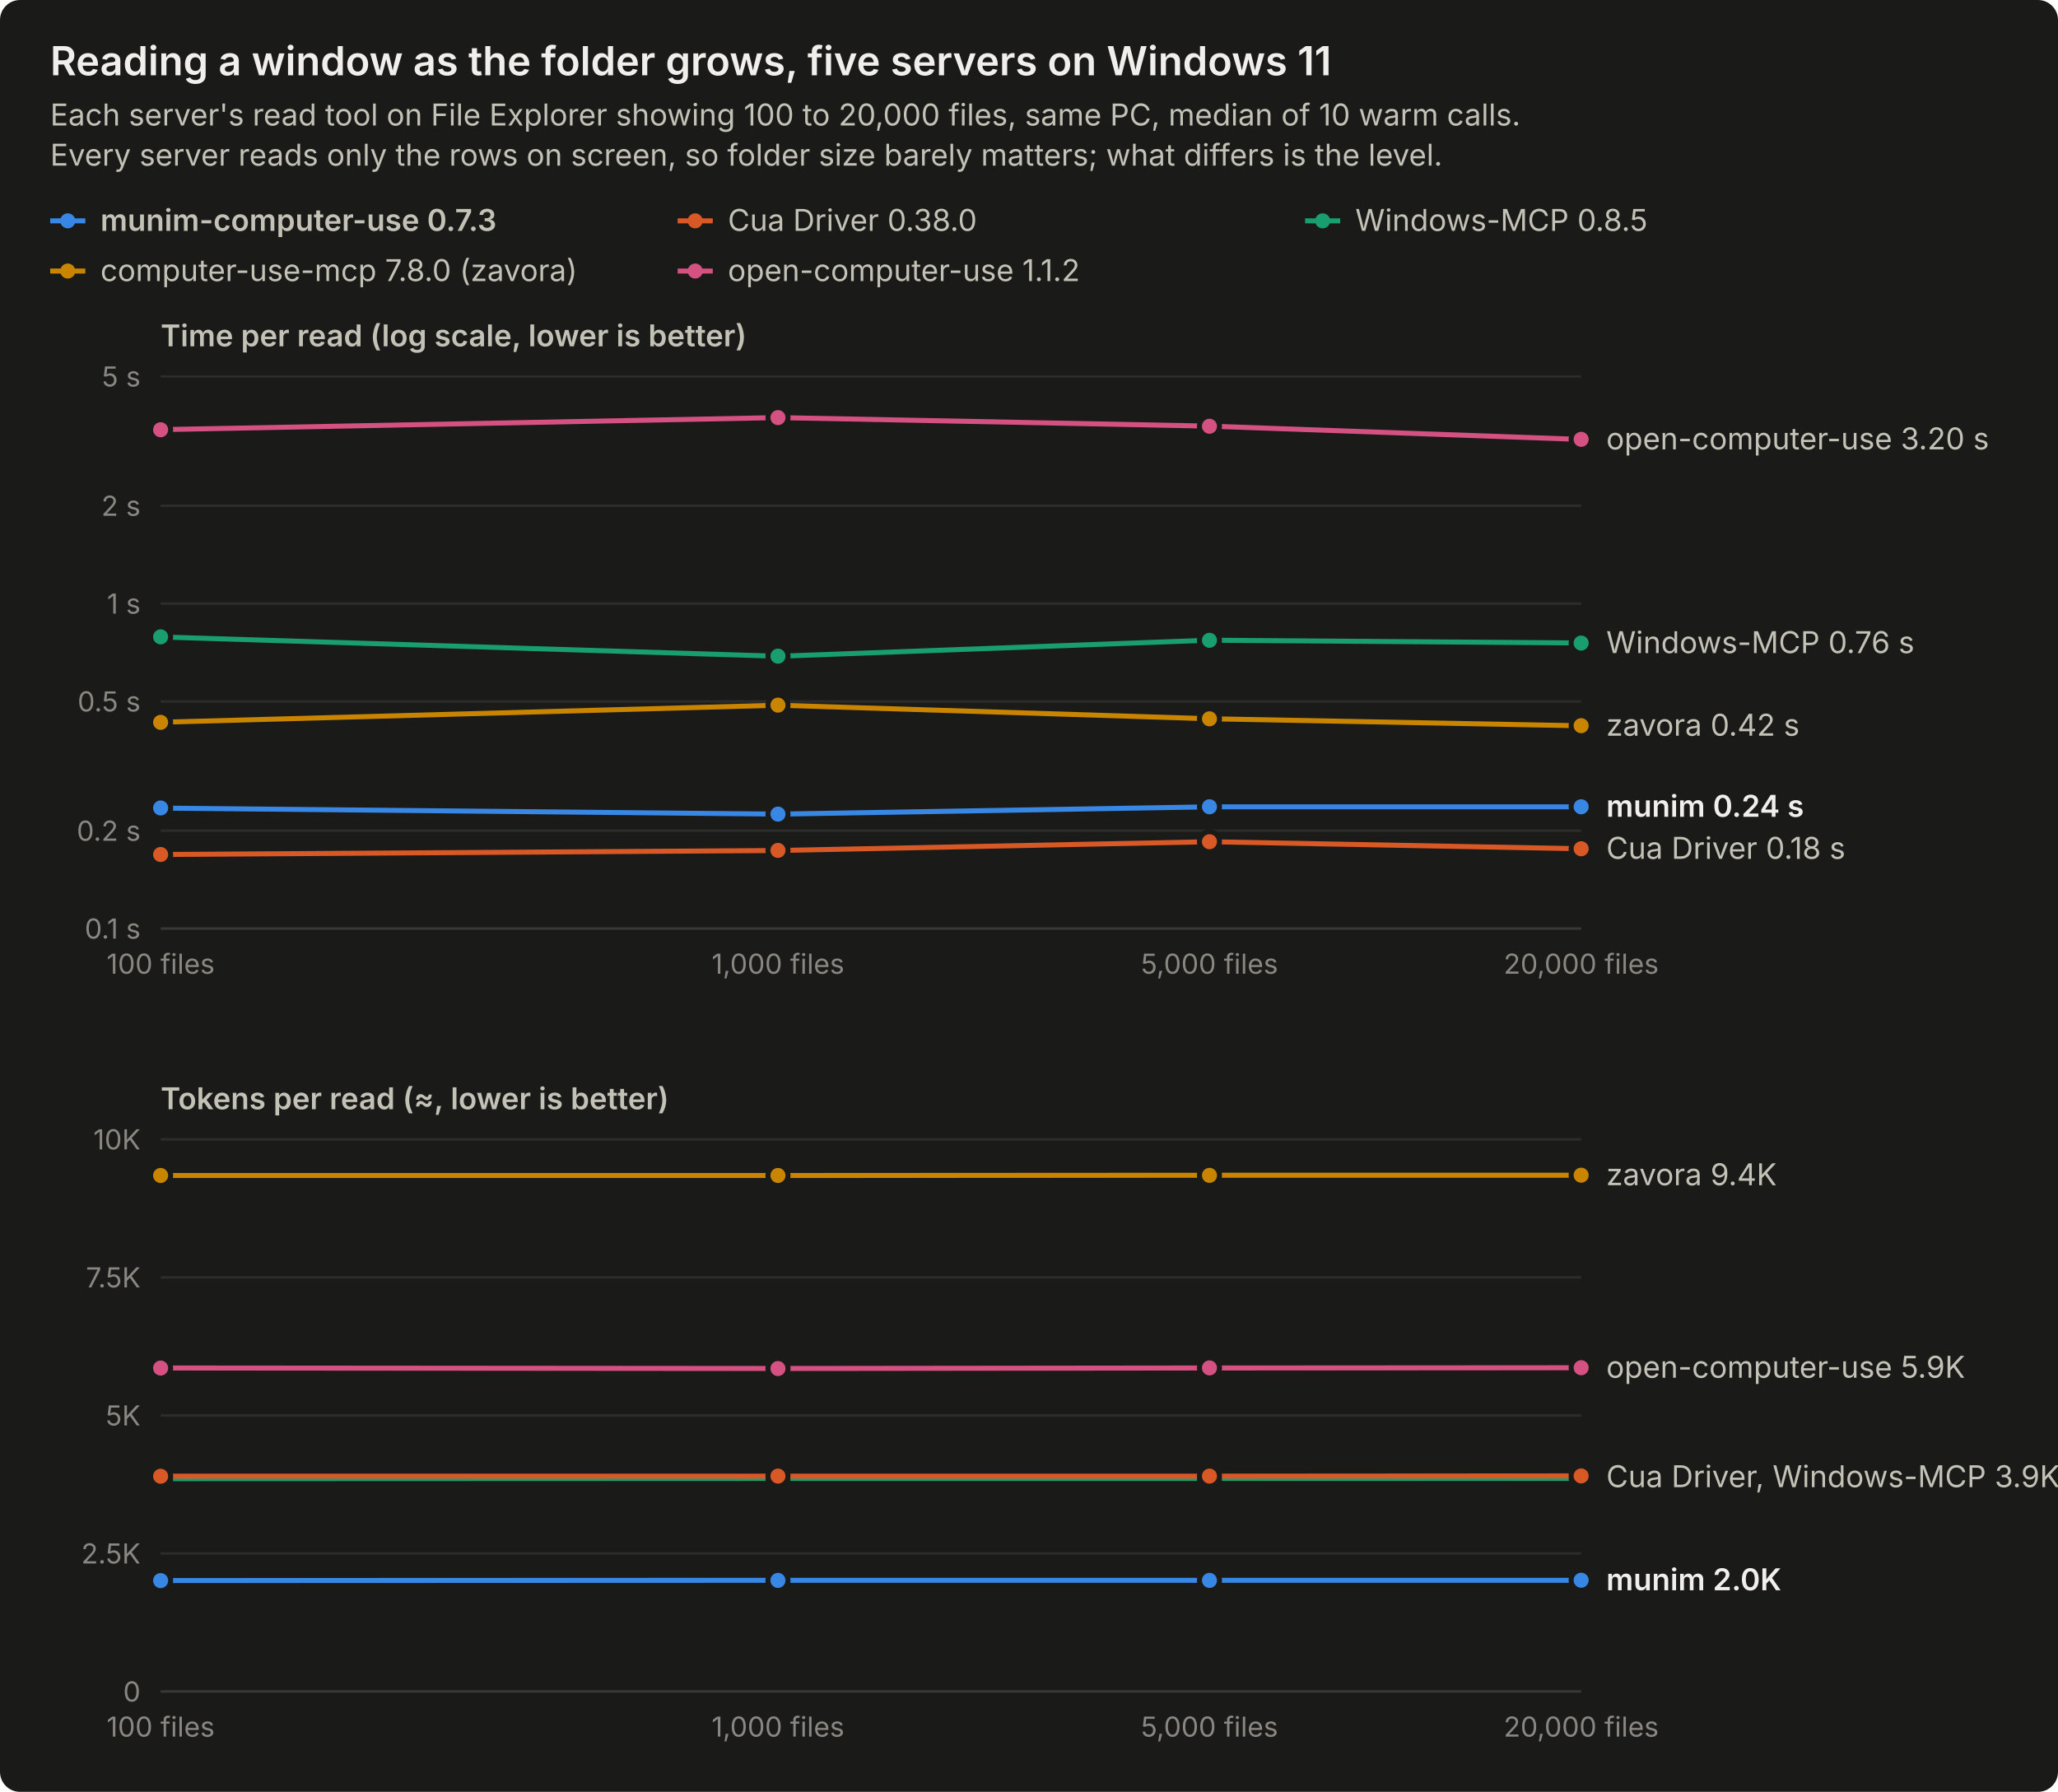
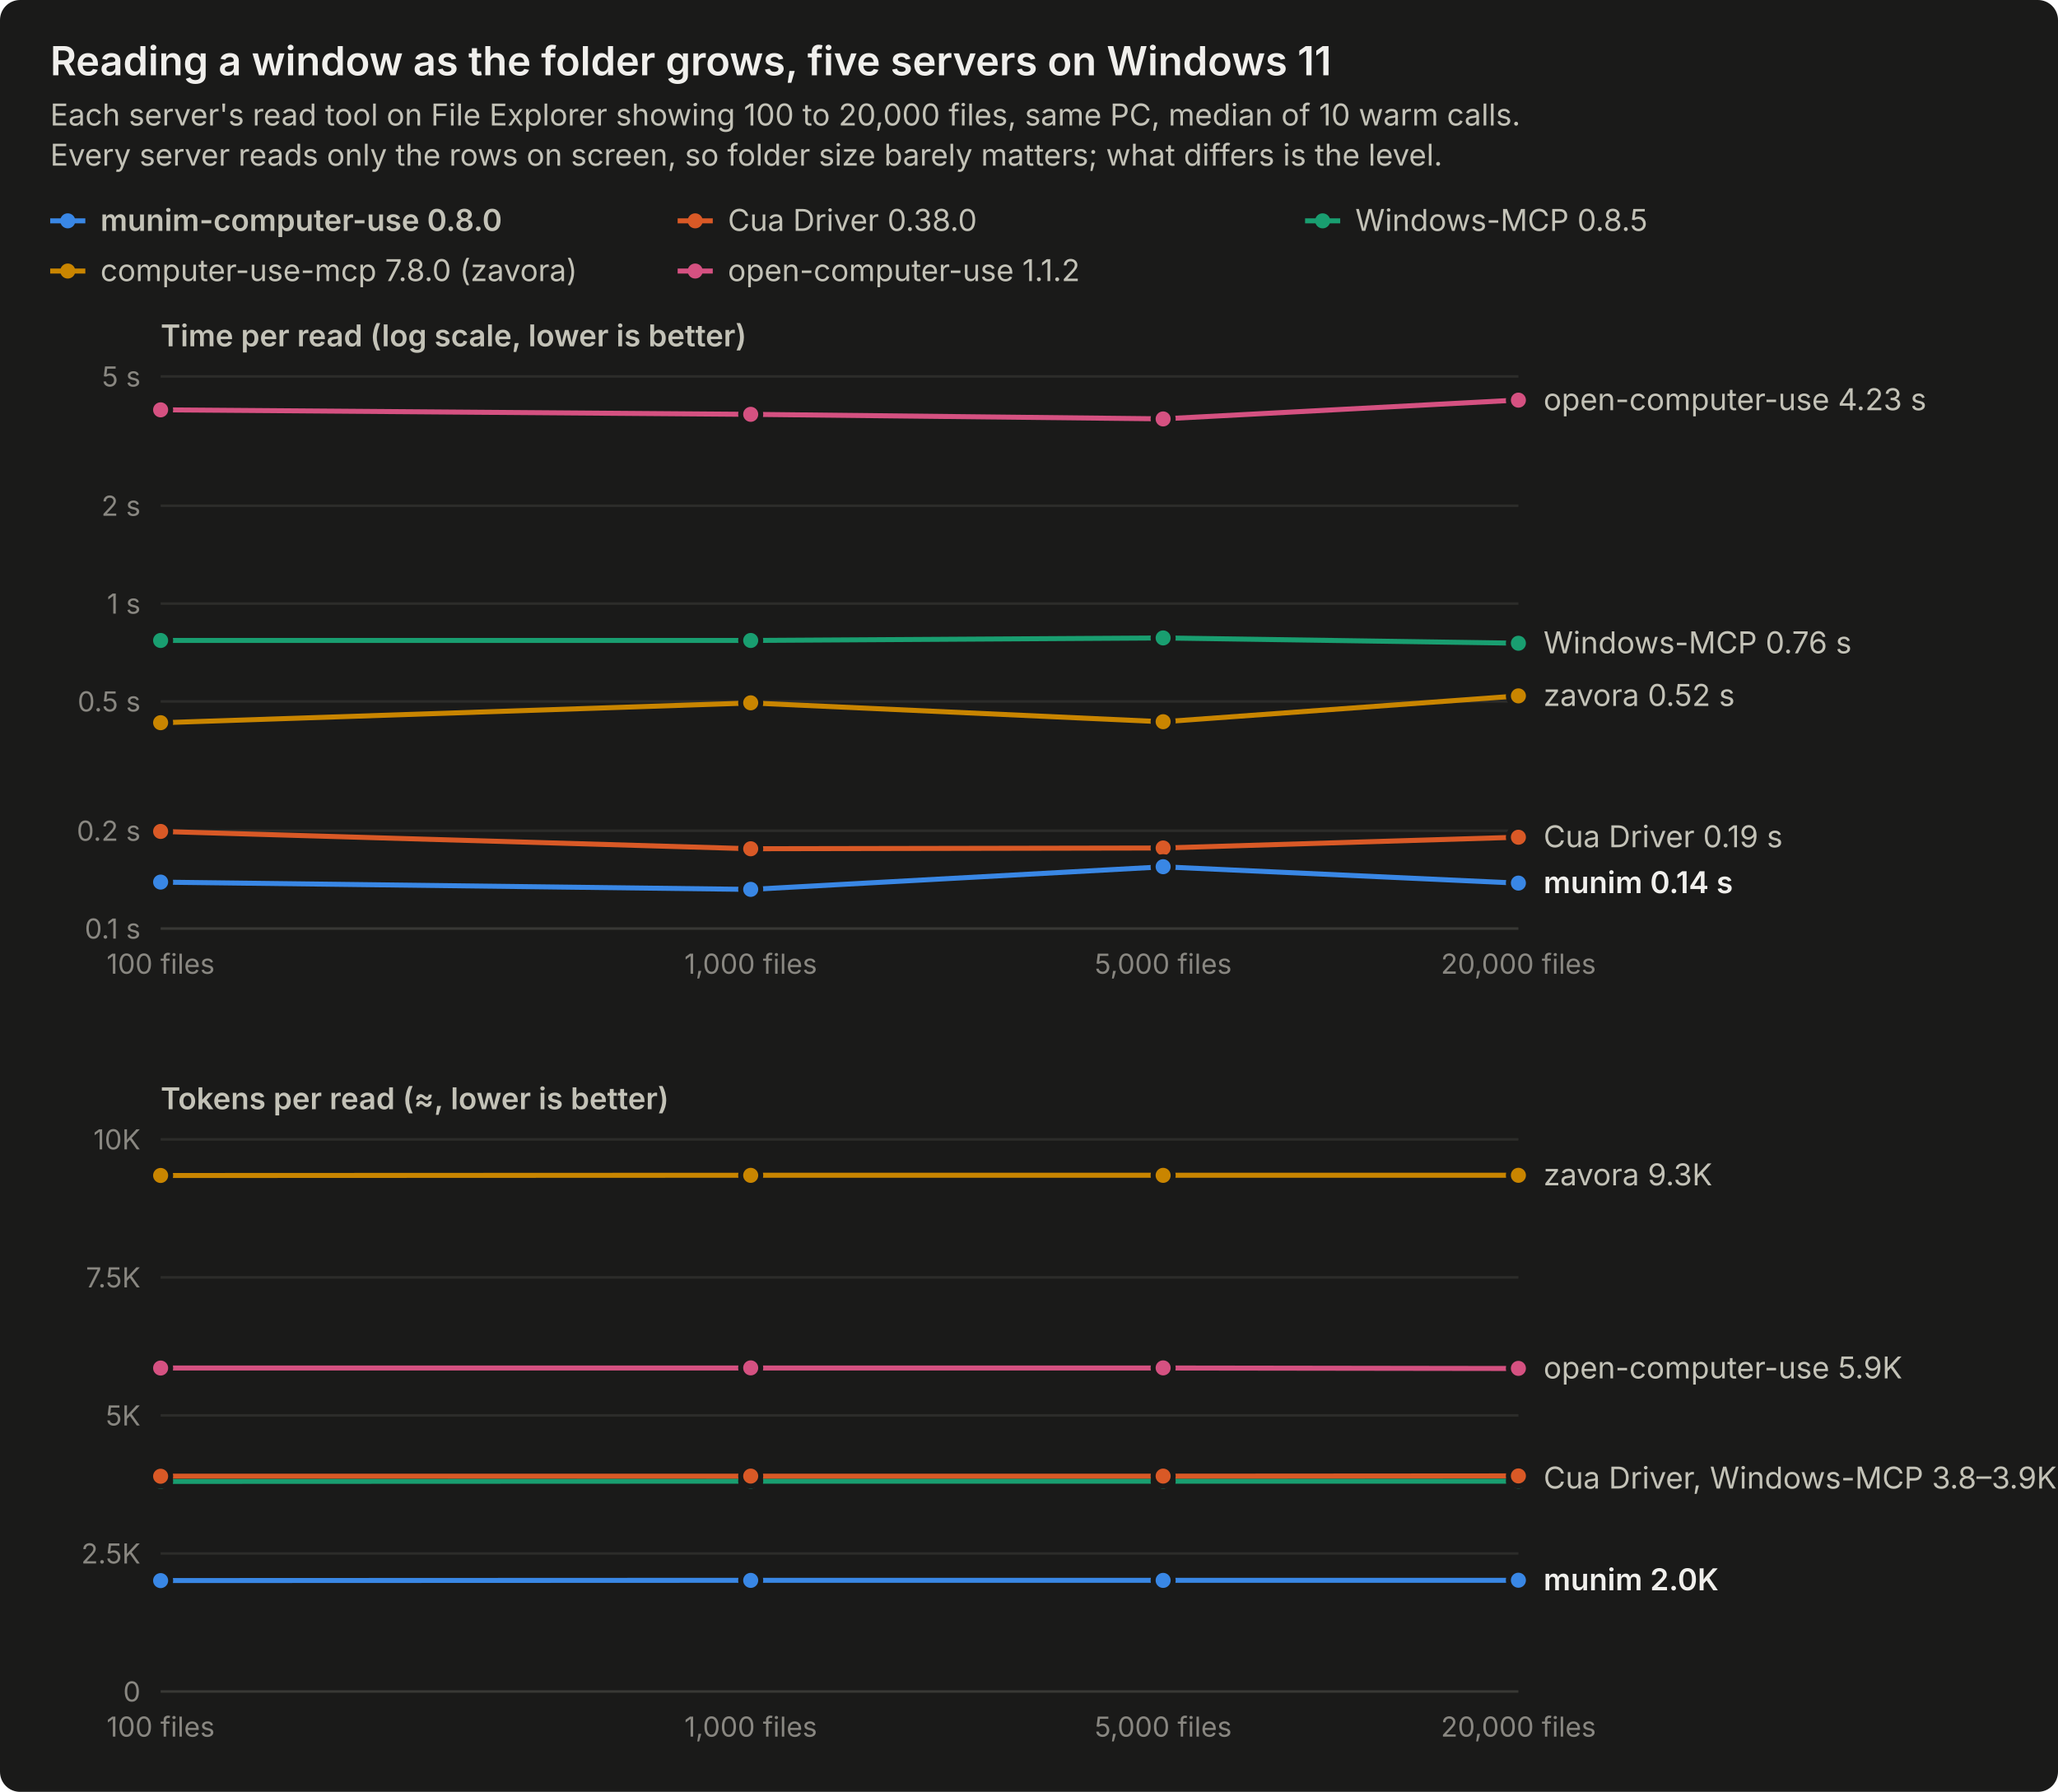
<svg xmlns="http://www.w3.org/2000/svg" width="820" height="714" viewBox="0 0 820 714" role="img" aria-labelledby="t d" font-family="system-ui, -apple-system, 'Segoe UI', sans-serif">
  <rect width="820" height="714" rx="8" fill="#1a1a19" />
  <text x="20" y="30" fill="#f0efec" font-size="16" font-weight="600" text-anchor="start">Reading a window as the folder grows, five servers on Windows 11</text>
  <text x="20" y="50" fill="#c3c2b7" font-size="12" font-weight="400" text-anchor="start">Each server's read tool on File Explorer showing 100 to 20,000 files, same PC, median of 10 warm calls.</text>
  <text x="20" y="66" fill="#c3c2b7" font-size="12" font-weight="400" text-anchor="start">Every server reads only the rows on screen, so folder size barely matters; what differs is the level.</text>
  <line x1="20" x2="34" y1="88" y2="88" stroke="#3987e5" stroke-width="2" />
  <circle cx="27" cy="88" r="3" fill="#3987e5" />
-   <text x="40" y="92" fill="#c3c2b7" font-size="12" font-weight="600" text-anchor="start">munim-computer-use 0.7.3</text>
+   <text x="40" y="92" fill="#c3c2b7" font-size="12" font-weight="600" text-anchor="start">munim-computer-use 0.8.0</text>
  <line x1="270" x2="284" y1="88" y2="88" stroke="#d95926" stroke-width="2" />
  <circle cx="277" cy="88" r="3" fill="#d95926" />
  <text x="290" y="92" fill="#c3c2b7" font-size="12" font-weight="400" text-anchor="start">Cua Driver 0.38.0</text>
  <line x1="520" x2="534" y1="88" y2="88" stroke="#199e70" stroke-width="2" />
  <circle cx="527" cy="88" r="3" fill="#199e70" />
  <text x="540" y="92" fill="#c3c2b7" font-size="12" font-weight="400" text-anchor="start">Windows-MCP 0.8.5</text>
  <line x1="20" x2="34" y1="108" y2="108" stroke="#c98500" stroke-width="2" />
  <circle cx="27" cy="108" r="3" fill="#c98500" />
  <text x="40" y="112" fill="#c3c2b7" font-size="12" font-weight="400" text-anchor="start">computer-use-mcp 7.8.0 (zavora)</text>
  <line x1="270" x2="284" y1="108" y2="108" stroke="#d55181" stroke-width="2" />
  <circle cx="277" cy="108" r="3" fill="#d55181" />
  <text x="290" y="112" fill="#c3c2b7" font-size="12" font-weight="400" text-anchor="start">open-computer-use 1.1.2</text>
  <text x="64" y="138" fill="#c3c2b7" font-size="12" font-weight="600" text-anchor="start">Time per read (log scale, lower is better)</text>
-   <line x1="64" x2="630" y1="370" y2="370" stroke="#383835" stroke-width="1" />
+   <line x1="64" x2="605" y1="370" y2="370" stroke="#383835" stroke-width="1" />
  <text x="56" y="374" fill="#898781" font-size="11" font-weight="400" text-anchor="end">0.1 s</text>
-   <line x1="64" x2="630" y1="331.02" y2="331.02" stroke="#2c2c2a" stroke-width="1" />
+   <line x1="64" x2="605" y1="331.02" y2="331.02" stroke="#2c2c2a" stroke-width="1" />
  <text x="56" y="335.02" fill="#898781" font-size="11" font-weight="400" text-anchor="end">0.2 s</text>
-   <line x1="64" x2="630" y1="279.49" y2="279.49" stroke="#2c2c2a" stroke-width="1" />
+   <line x1="64" x2="605" y1="279.49" y2="279.49" stroke="#2c2c2a" stroke-width="1" />
  <text x="56" y="283.49" fill="#898781" font-size="11" font-weight="400" text-anchor="end">0.5 s</text>
-   <line x1="64" x2="630" y1="240.51" y2="240.51" stroke="#2c2c2a" stroke-width="1" />
+   <line x1="64" x2="605" y1="240.51" y2="240.51" stroke="#2c2c2a" stroke-width="1" />
  <text x="56" y="244.51" fill="#898781" font-size="11" font-weight="400" text-anchor="end">1 s</text>
-   <line x1="64" x2="630" y1="201.529" y2="201.529" stroke="#2c2c2a" stroke-width="1" />
+   <line x1="64" x2="605" y1="201.529" y2="201.529" stroke="#2c2c2a" stroke-width="1" />
  <text x="56" y="205.529" fill="#898781" font-size="11" font-weight="400" text-anchor="end">2 s</text>
-   <line x1="64" x2="630" y1="150" y2="150" stroke="#2c2c2a" stroke-width="1" />
+   <line x1="64" x2="605" y1="150" y2="150" stroke="#2c2c2a" stroke-width="1" />
  <text x="56" y="154" fill="#898781" font-size="11" font-weight="400" text-anchor="end">5 s</text>
  <text x="64" y="388" fill="#898781" font-size="11" font-weight="400" text-anchor="middle">100 files</text>
-   <text x="309.977" y="388" fill="#898781" font-size="11" font-weight="400" text-anchor="middle">1,000 files</text>
-   <text x="481.907" y="388" fill="#898781" font-size="11" font-weight="400" text-anchor="middle">5,000 files</text>
-   <text x="630" y="388" fill="#898781" font-size="11" font-weight="400" text-anchor="middle">20,000 files</text>
-   <polyline points="64.0,171.2 310.0,166.4 481.9,169.8 630.0,175.1" fill="none" stroke="#d55181" stroke-width="2" stroke-linejoin="round" stroke-linecap="round" />
-   <circle cx="64" cy="171.244" r="4" fill="#d55181" stroke="#1a1a19" stroke-width="2" />
-   <circle cx="309.977" cy="166.404" r="4" fill="#d55181" stroke="#1a1a19" stroke-width="2" />
-   <circle cx="481.907" cy="169.85" r="4" fill="#d55181" stroke="#1a1a19" stroke-width="2" />
-   <circle cx="630" cy="175.063" r="4" fill="#d55181" stroke="#1a1a19" stroke-width="2" />
-   <polyline points="64.0,287.8 310.0,281.0 481.9,286.4 630.0,289.2" fill="none" stroke="#c98500" stroke-width="2" stroke-linejoin="round" stroke-linecap="round" />
-   <circle cx="64" cy="287.841" r="4" fill="#c98500" stroke="#1a1a19" stroke-width="2" />
-   <circle cx="309.977" cy="280.972" r="4" fill="#c98500" stroke="#1a1a19" stroke-width="2" />
-   <circle cx="481.907" cy="286.424" r="4" fill="#c98500" stroke="#1a1a19" stroke-width="2" />
-   <circle cx="630" cy="289.162" r="4" fill="#c98500" stroke="#1a1a19" stroke-width="2" />
-   <polyline points="64.0,253.8 310.0,261.5 481.9,255.1 630.0,256.2" fill="none" stroke="#199e70" stroke-width="2" stroke-linejoin="round" stroke-linecap="round" />
-   <circle cx="64" cy="253.766" r="4" fill="#199e70" stroke="#1a1a19" stroke-width="2" />
-   <circle cx="309.977" cy="261.459" r="4" fill="#199e70" stroke="#1a1a19" stroke-width="2" />
-   <circle cx="481.907" cy="255.135" r="4" fill="#199e70" stroke="#1a1a19" stroke-width="2" />
-   <circle cx="630" cy="256.24" r="4" fill="#199e70" stroke="#1a1a19" stroke-width="2" />
-   <polyline points="64.0,340.5 310.0,338.9 481.9,335.4 630.0,338.2" fill="none" stroke="#d95926" stroke-width="2" stroke-linejoin="round" stroke-linecap="round" />
-   <circle cx="64" cy="340.491" r="4" fill="#d95926" stroke="#1a1a19" stroke-width="2" />
-   <circle cx="309.977" cy="338.851" r="4" fill="#d95926" stroke="#1a1a19" stroke-width="2" />
-   <circle cx="481.907" cy="335.404" r="4" fill="#d95926" stroke="#1a1a19" stroke-width="2" />
-   <circle cx="630" cy="338.209" r="4" fill="#d95926" stroke="#1a1a19" stroke-width="2" />
-   <polyline points="64.0,322.0 310.0,324.4 481.9,321.5 630.0,321.5" fill="none" stroke="#3987e5" stroke-width="2" stroke-linejoin="round" stroke-linecap="round" />
-   <circle cx="64" cy="321.95" r="4" fill="#3987e5" stroke="#1a1a19" stroke-width="2" />
-   <circle cx="309.977" cy="324.396" r="4" fill="#3987e5" stroke="#1a1a19" stroke-width="2" />
-   <circle cx="481.907" cy="321.474" r="4" fill="#3987e5" stroke="#1a1a19" stroke-width="2" />
-   <circle cx="630" cy="321.474" r="4" fill="#3987e5" stroke="#1a1a19" stroke-width="2" />
-   <text x="640" y="179.063" fill="#c3c2b7" font-size="12" font-weight="400" text-anchor="start">open-computer-use 3.20 s</text>
-   <text x="640" y="260.24" fill="#c3c2b7" font-size="12" font-weight="400" text-anchor="start">Windows-MCP 0.76 s</text>
-   <text x="640" y="293.162" fill="#c3c2b7" font-size="12" font-weight="400" text-anchor="start">zavora 0.42 s</text>
-   <text x="640" y="325.474" fill="#f0efec" font-size="12" font-weight="600" text-anchor="start">munim 0.24 s</text>
-   <text x="640" y="342.209" fill="#c3c2b7" font-size="12" font-weight="400" text-anchor="start">Cua Driver 0.18 s</text>
+   <text x="299.112" y="388" fill="#898781" font-size="11" font-weight="400" text-anchor="middle">1,000 files</text>
+   <text x="463.448" y="388" fill="#898781" font-size="11" font-weight="400" text-anchor="middle">5,000 files</text>
+   <text x="605" y="388" fill="#898781" font-size="11" font-weight="400" text-anchor="middle">20,000 files</text>
+   <polyline points="64.0,163.3 299.1,165.1 463.4,166.9 605.0,159.4" fill="none" stroke="#d55181" stroke-width="2" stroke-linejoin="round" stroke-linecap="round" />
+   <circle cx="64" cy="163.313" r="4" fill="#d55181" stroke="#1a1a19" stroke-width="2" />
+   <circle cx="299.112" cy="165.094" r="4" fill="#d55181" stroke="#1a1a19" stroke-width="2" />
+   <circle cx="463.448" cy="166.933" r="4" fill="#d55181" stroke="#1a1a19" stroke-width="2" />
+   <circle cx="605" cy="159.445" r="4" fill="#d55181" stroke="#1a1a19" stroke-width="2" />
+   <polyline points="64.0,288.0 299.1,280.1 463.4,287.6 605.0,277.3" fill="none" stroke="#c98500" stroke-width="2" stroke-linejoin="round" stroke-linecap="round" />
+   <circle cx="64" cy="287.972" r="4" fill="#c98500" stroke="#1a1a19" stroke-width="2" />
+   <circle cx="299.112" cy="280.055" r="4" fill="#c98500" stroke="#1a1a19" stroke-width="2" />
+   <circle cx="463.448" cy="287.581" r="4" fill="#c98500" stroke="#1a1a19" stroke-width="2" />
+   <circle cx="605" cy="277.285" r="4" fill="#c98500" stroke="#1a1a19" stroke-width="2" />
+   <polyline points="64.0,255.2 299.1,255.2 463.4,254.2 605.0,256.3" fill="none" stroke="#199e70" stroke-width="2" stroke-linejoin="round" stroke-linecap="round" />
+   <circle cx="64" cy="255.208" r="4" fill="#199e70" stroke="#1a1a19" stroke-width="2" />
+   <circle cx="299.112" cy="255.208" r="4" fill="#199e70" stroke="#1a1a19" stroke-width="2" />
+   <circle cx="463.448" cy="254.195" r="4" fill="#199e70" stroke="#1a1a19" stroke-width="2" />
+   <circle cx="605" cy="256.314" r="4" fill="#199e70" stroke="#1a1a19" stroke-width="2" />
+   <polyline points="64.0,331.3 299.1,338.2 463.4,337.9 605.0,333.6" fill="none" stroke="#d95926" stroke-width="2" stroke-linejoin="round" stroke-linecap="round" />
+   <circle cx="64" cy="331.301" r="4" fill="#d95926" stroke="#1a1a19" stroke-width="2" />
+   <circle cx="299.112" cy="338.209" r="4" fill="#d95926" stroke="#1a1a19" stroke-width="2" />
+   <circle cx="463.448" cy="337.89" r="4" fill="#d95926" stroke="#1a1a19" stroke-width="2" />
+   <circle cx="605" cy="333.609" r="4" fill="#d95926" stroke="#1a1a19" stroke-width="2" />
+   <polyline points="64.0,351.5 299.1,354.4 463.4,345.4 605.0,351.9" fill="none" stroke="#3987e5" stroke-width="2" stroke-linejoin="round" stroke-linecap="round" />
+   <circle cx="64" cy="351.481" r="4" fill="#3987e5" stroke="#1a1a19" stroke-width="2" />
+   <circle cx="299.112" cy="354.387" r="4" fill="#3987e5" stroke="#1a1a19" stroke-width="2" />
+   <circle cx="463.448" cy="345.354" r="4" fill="#3987e5" stroke="#1a1a19" stroke-width="2" />
+   <circle cx="605" cy="351.887" r="4" fill="#3987e5" stroke="#1a1a19" stroke-width="2" />
+   <text x="615" y="163.445" fill="#c3c2b7" font-size="12" font-weight="400" text-anchor="start">open-computer-use 4.23 s</text>
+   <text x="615" y="260.314" fill="#c3c2b7" font-size="12" font-weight="400" text-anchor="start">Windows-MCP 0.76 s</text>
+   <text x="615" y="281.285" fill="#c3c2b7" font-size="12" font-weight="400" text-anchor="start">zavora 0.52 s</text>
+   <text x="615" y="337.609" fill="#c3c2b7" font-size="12" font-weight="400" text-anchor="start">Cua Driver 0.19 s</text>
+   <text x="615" y="355.887" fill="#f0efec" font-size="12" font-weight="600" text-anchor="start">munim 0.14 s</text>
  <text x="64" y="442" fill="#c3c2b7" font-size="12" font-weight="600" text-anchor="start">Tokens per read (≈, lower is better)</text>
-   <line x1="64" x2="630" y1="674" y2="674" stroke="#383835" stroke-width="1" />
+   <line x1="64" x2="605" y1="674" y2="674" stroke="#383835" stroke-width="1" />
  <text x="56" y="678" fill="#898781" font-size="11" font-weight="400" text-anchor="end">0</text>
-   <line x1="64" x2="630" y1="619" y2="619" stroke="#2c2c2a" stroke-width="1" />
+   <line x1="64" x2="605" y1="619" y2="619" stroke="#2c2c2a" stroke-width="1" />
  <text x="56" y="623" fill="#898781" font-size="11" font-weight="400" text-anchor="end">2.5K</text>
-   <line x1="64" x2="630" y1="564" y2="564" stroke="#2c2c2a" stroke-width="1" />
+   <line x1="64" x2="605" y1="564" y2="564" stroke="#2c2c2a" stroke-width="1" />
  <text x="56" y="568" fill="#898781" font-size="11" font-weight="400" text-anchor="end">5K</text>
-   <line x1="64" x2="630" y1="509" y2="509" stroke="#2c2c2a" stroke-width="1" />
+   <line x1="64" x2="605" y1="509" y2="509" stroke="#2c2c2a" stroke-width="1" />
  <text x="56" y="513" fill="#898781" font-size="11" font-weight="400" text-anchor="end">7.5K</text>
-   <line x1="64" x2="630" y1="454" y2="454" stroke="#2c2c2a" stroke-width="1" />
+   <line x1="64" x2="605" y1="454" y2="454" stroke="#2c2c2a" stroke-width="1" />
  <text x="56" y="458" fill="#898781" font-size="11" font-weight="400" text-anchor="end">10K</text>
  <text x="64" y="692" fill="#898781" font-size="11" font-weight="400" text-anchor="middle">100 files</text>
-   <text x="309.977" y="692" fill="#898781" font-size="11" font-weight="400" text-anchor="middle">1,000 files</text>
-   <text x="481.907" y="692" fill="#898781" font-size="11" font-weight="400" text-anchor="middle">5,000 files</text>
-   <text x="630" y="692" fill="#898781" font-size="11" font-weight="400" text-anchor="middle">20,000 files</text>
-   <polyline points="64.0,545.1 310.0,545.3 481.9,545.1 630.0,545.0" fill="none" stroke="#d55181" stroke-width="2" stroke-linejoin="round" stroke-linecap="round" />
+   <text x="299.112" y="692" fill="#898781" font-size="11" font-weight="400" text-anchor="middle">1,000 files</text>
+   <text x="463.448" y="692" fill="#898781" font-size="11" font-weight="400" text-anchor="middle">5,000 files</text>
+   <text x="605" y="692" fill="#898781" font-size="11" font-weight="400" text-anchor="middle">20,000 files</text>
+   <polyline points="64.0,545.1 299.1,545.1 463.4,545.1 605.0,545.3" fill="none" stroke="#d55181" stroke-width="2" stroke-linejoin="round" stroke-linecap="round" />
  <circle cx="64" cy="545.124" r="4" fill="#d55181" stroke="#1a1a19" stroke-width="2" />
-   <circle cx="309.977" cy="545.322" r="4" fill="#d55181" stroke="#1a1a19" stroke-width="2" />
-   <circle cx="481.907" cy="545.058" r="4" fill="#d55181" stroke="#1a1a19" stroke-width="2" />
-   <circle cx="630" cy="544.992" r="4" fill="#d55181" stroke="#1a1a19" stroke-width="2" />
-   <polyline points="64.0,468.4 310.0,468.4 481.9,468.3 630.0,468.3" fill="none" stroke="#c98500" stroke-width="2" stroke-linejoin="round" stroke-linecap="round" />
+   <circle cx="299.112" cy="545.058" r="4" fill="#d55181" stroke="#1a1a19" stroke-width="2" />
+   <circle cx="463.448" cy="545.058" r="4" fill="#d55181" stroke="#1a1a19" stroke-width="2" />
+   <circle cx="605" cy="545.256" r="4" fill="#d55181" stroke="#1a1a19" stroke-width="2" />
+   <polyline points="64.0,468.4 299.1,468.3 463.4,468.3 605.0,468.3" fill="none" stroke="#c98500" stroke-width="2" stroke-linejoin="round" stroke-linecap="round" />
  <circle cx="64" cy="468.388" r="4" fill="#c98500" stroke="#1a1a19" stroke-width="2" />
-   <circle cx="309.977" cy="468.388" r="4" fill="#c98500" stroke="#1a1a19" stroke-width="2" />
-   <circle cx="481.907" cy="468.344" r="4" fill="#c98500" stroke="#1a1a19" stroke-width="2" />
-   <circle cx="630" cy="468.278" r="4" fill="#c98500" stroke="#1a1a19" stroke-width="2" />
-   <polyline points="64.0,589.2 310.0,589.1 481.9,589.1 630.0,589.1" fill="none" stroke="#199e70" stroke-width="2" stroke-linejoin="round" stroke-linecap="round" />
-   <circle cx="64" cy="589.19" r="4" fill="#199e70" stroke="#1a1a19" stroke-width="2" />
-   <circle cx="309.977" cy="589.146" r="4" fill="#199e70" stroke="#1a1a19" stroke-width="2" />
-   <circle cx="481.907" cy="589.124" r="4" fill="#199e70" stroke="#1a1a19" stroke-width="2" />
-   <circle cx="630" cy="589.08" r="4" fill="#199e70" stroke="#1a1a19" stroke-width="2" />
-   <polyline points="64.0,588.2 310.0,588.2 481.9,588.2 630.0,588.1" fill="none" stroke="#d95926" stroke-width="2" stroke-linejoin="round" stroke-linecap="round" />
+   <circle cx="299.112" cy="468.344" r="4" fill="#c98500" stroke="#1a1a19" stroke-width="2" />
+   <circle cx="463.448" cy="468.344" r="4" fill="#c98500" stroke="#1a1a19" stroke-width="2" />
+   <circle cx="605" cy="468.322" r="4" fill="#c98500" stroke="#1a1a19" stroke-width="2" />
+   <polyline points="64.0,590.3 299.1,590.2 463.4,590.2 605.0,590.2" fill="none" stroke="#199e70" stroke-width="2" stroke-linejoin="round" stroke-linecap="round" />
+   <circle cx="64" cy="590.268" r="4" fill="#199e70" stroke="#1a1a19" stroke-width="2" />
+   <circle cx="299.112" cy="590.202" r="4" fill="#199e70" stroke="#1a1a19" stroke-width="2" />
+   <circle cx="463.448" cy="590.202" r="4" fill="#199e70" stroke="#1a1a19" stroke-width="2" />
+   <circle cx="605" cy="590.158" r="4" fill="#199e70" stroke="#1a1a19" stroke-width="2" />
+   <polyline points="64.0,588.2 299.1,588.2 463.4,588.2 605.0,588.1" fill="none" stroke="#d95926" stroke-width="2" stroke-linejoin="round" stroke-linecap="round" />
  <circle cx="64" cy="588.244" r="4" fill="#d95926" stroke="#1a1a19" stroke-width="2" />
-   <circle cx="309.977" cy="588.178" r="4" fill="#d95926" stroke="#1a1a19" stroke-width="2" />
-   <circle cx="481.907" cy="588.178" r="4" fill="#d95926" stroke="#1a1a19" stroke-width="2" />
-   <circle cx="630" cy="588.112" r="4" fill="#d95926" stroke="#1a1a19" stroke-width="2" />
-   <polyline points="64.0,629.8 310.0,629.7 481.9,629.7 630.0,629.7" fill="none" stroke="#3987e5" stroke-width="2" stroke-linejoin="round" stroke-linecap="round" />
+   <circle cx="299.112" cy="588.178" r="4" fill="#d95926" stroke="#1a1a19" stroke-width="2" />
+   <circle cx="463.448" cy="588.178" r="4" fill="#d95926" stroke="#1a1a19" stroke-width="2" />
+   <circle cx="605" cy="588.112" r="4" fill="#d95926" stroke="#1a1a19" stroke-width="2" />
+   <polyline points="64.0,629.8 299.1,629.7 463.4,629.7 605.0,629.7" fill="none" stroke="#3987e5" stroke-width="2" stroke-linejoin="round" stroke-linecap="round" />
  <circle cx="64" cy="629.824" r="4" fill="#3987e5" stroke="#1a1a19" stroke-width="2" />
-   <circle cx="309.977" cy="629.736" r="4" fill="#3987e5" stroke="#1a1a19" stroke-width="2" />
-   <circle cx="481.907" cy="629.736" r="4" fill="#3987e5" stroke="#1a1a19" stroke-width="2" />
-   <circle cx="630" cy="629.67" r="4" fill="#3987e5" stroke="#1a1a19" stroke-width="2" />
-   <text x="640" y="472.278" fill="#c3c2b7" font-size="12" font-weight="400" text-anchor="start">zavora 9.4K</text>
-   <text x="640" y="548.992" fill="#c3c2b7" font-size="12" font-weight="400" text-anchor="start">open-computer-use 5.9K</text>
-   <text x="640" y="592.596" fill="#c3c2b7" font-size="12" font-weight="400" text-anchor="start">Cua Driver, Windows-MCP 3.9K</text>
-   <text x="640" y="633.67" fill="#f0efec" font-size="12" font-weight="600" text-anchor="start">munim 2.0K</text>
+   <circle cx="299.112" cy="629.736" r="4" fill="#3987e5" stroke="#1a1a19" stroke-width="2" />
+   <circle cx="463.448" cy="629.736" r="4" fill="#3987e5" stroke="#1a1a19" stroke-width="2" />
+   <circle cx="605" cy="629.67" r="4" fill="#3987e5" stroke="#1a1a19" stroke-width="2" />
+   <text x="615" y="472.322" fill="#c3c2b7" font-size="12" font-weight="400" text-anchor="start">zavora 9.3K</text>
+   <text x="615" y="549.256" fill="#c3c2b7" font-size="12" font-weight="400" text-anchor="start">open-computer-use 5.9K</text>
+   <text x="615" y="593.135" fill="#c3c2b7" font-size="12" font-weight="400" text-anchor="start">Cua Driver, Windows-MCP 3.8–3.9K</text>
+   <text x="615" y="633.67" fill="#f0efec" font-size="12" font-weight="600" text-anchor="start">munim 2.0K</text>
</svg>
